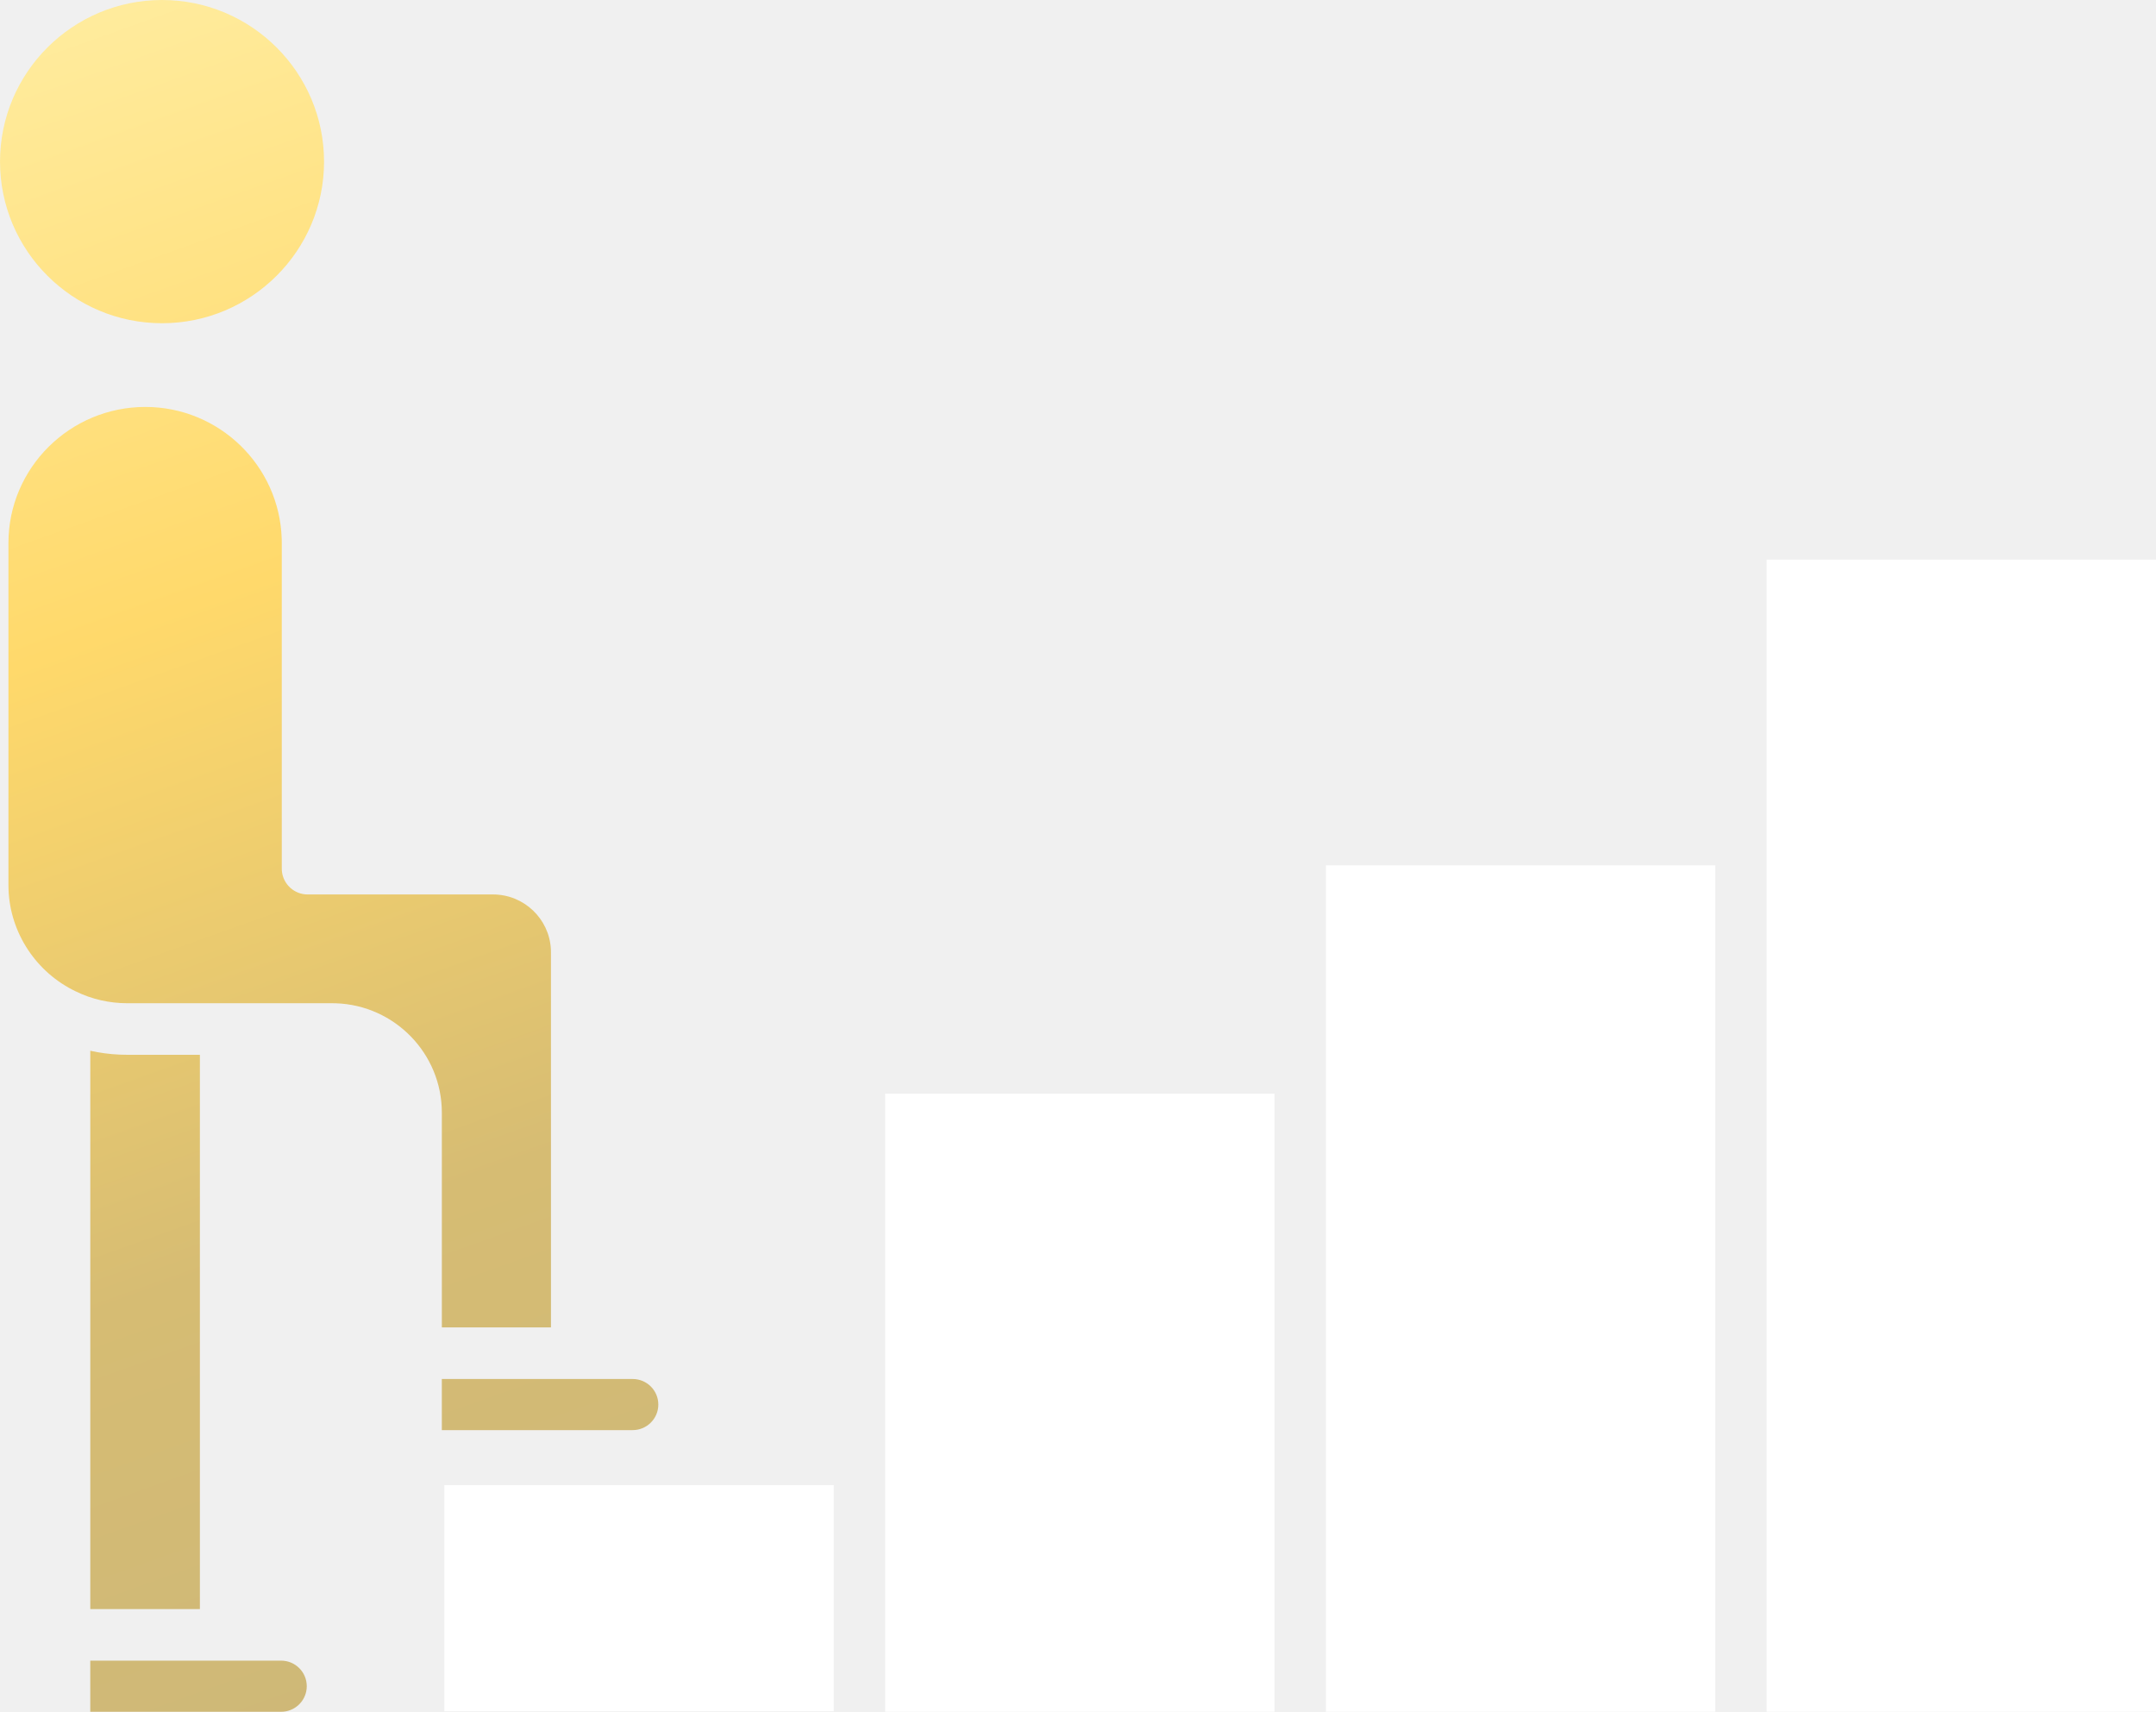
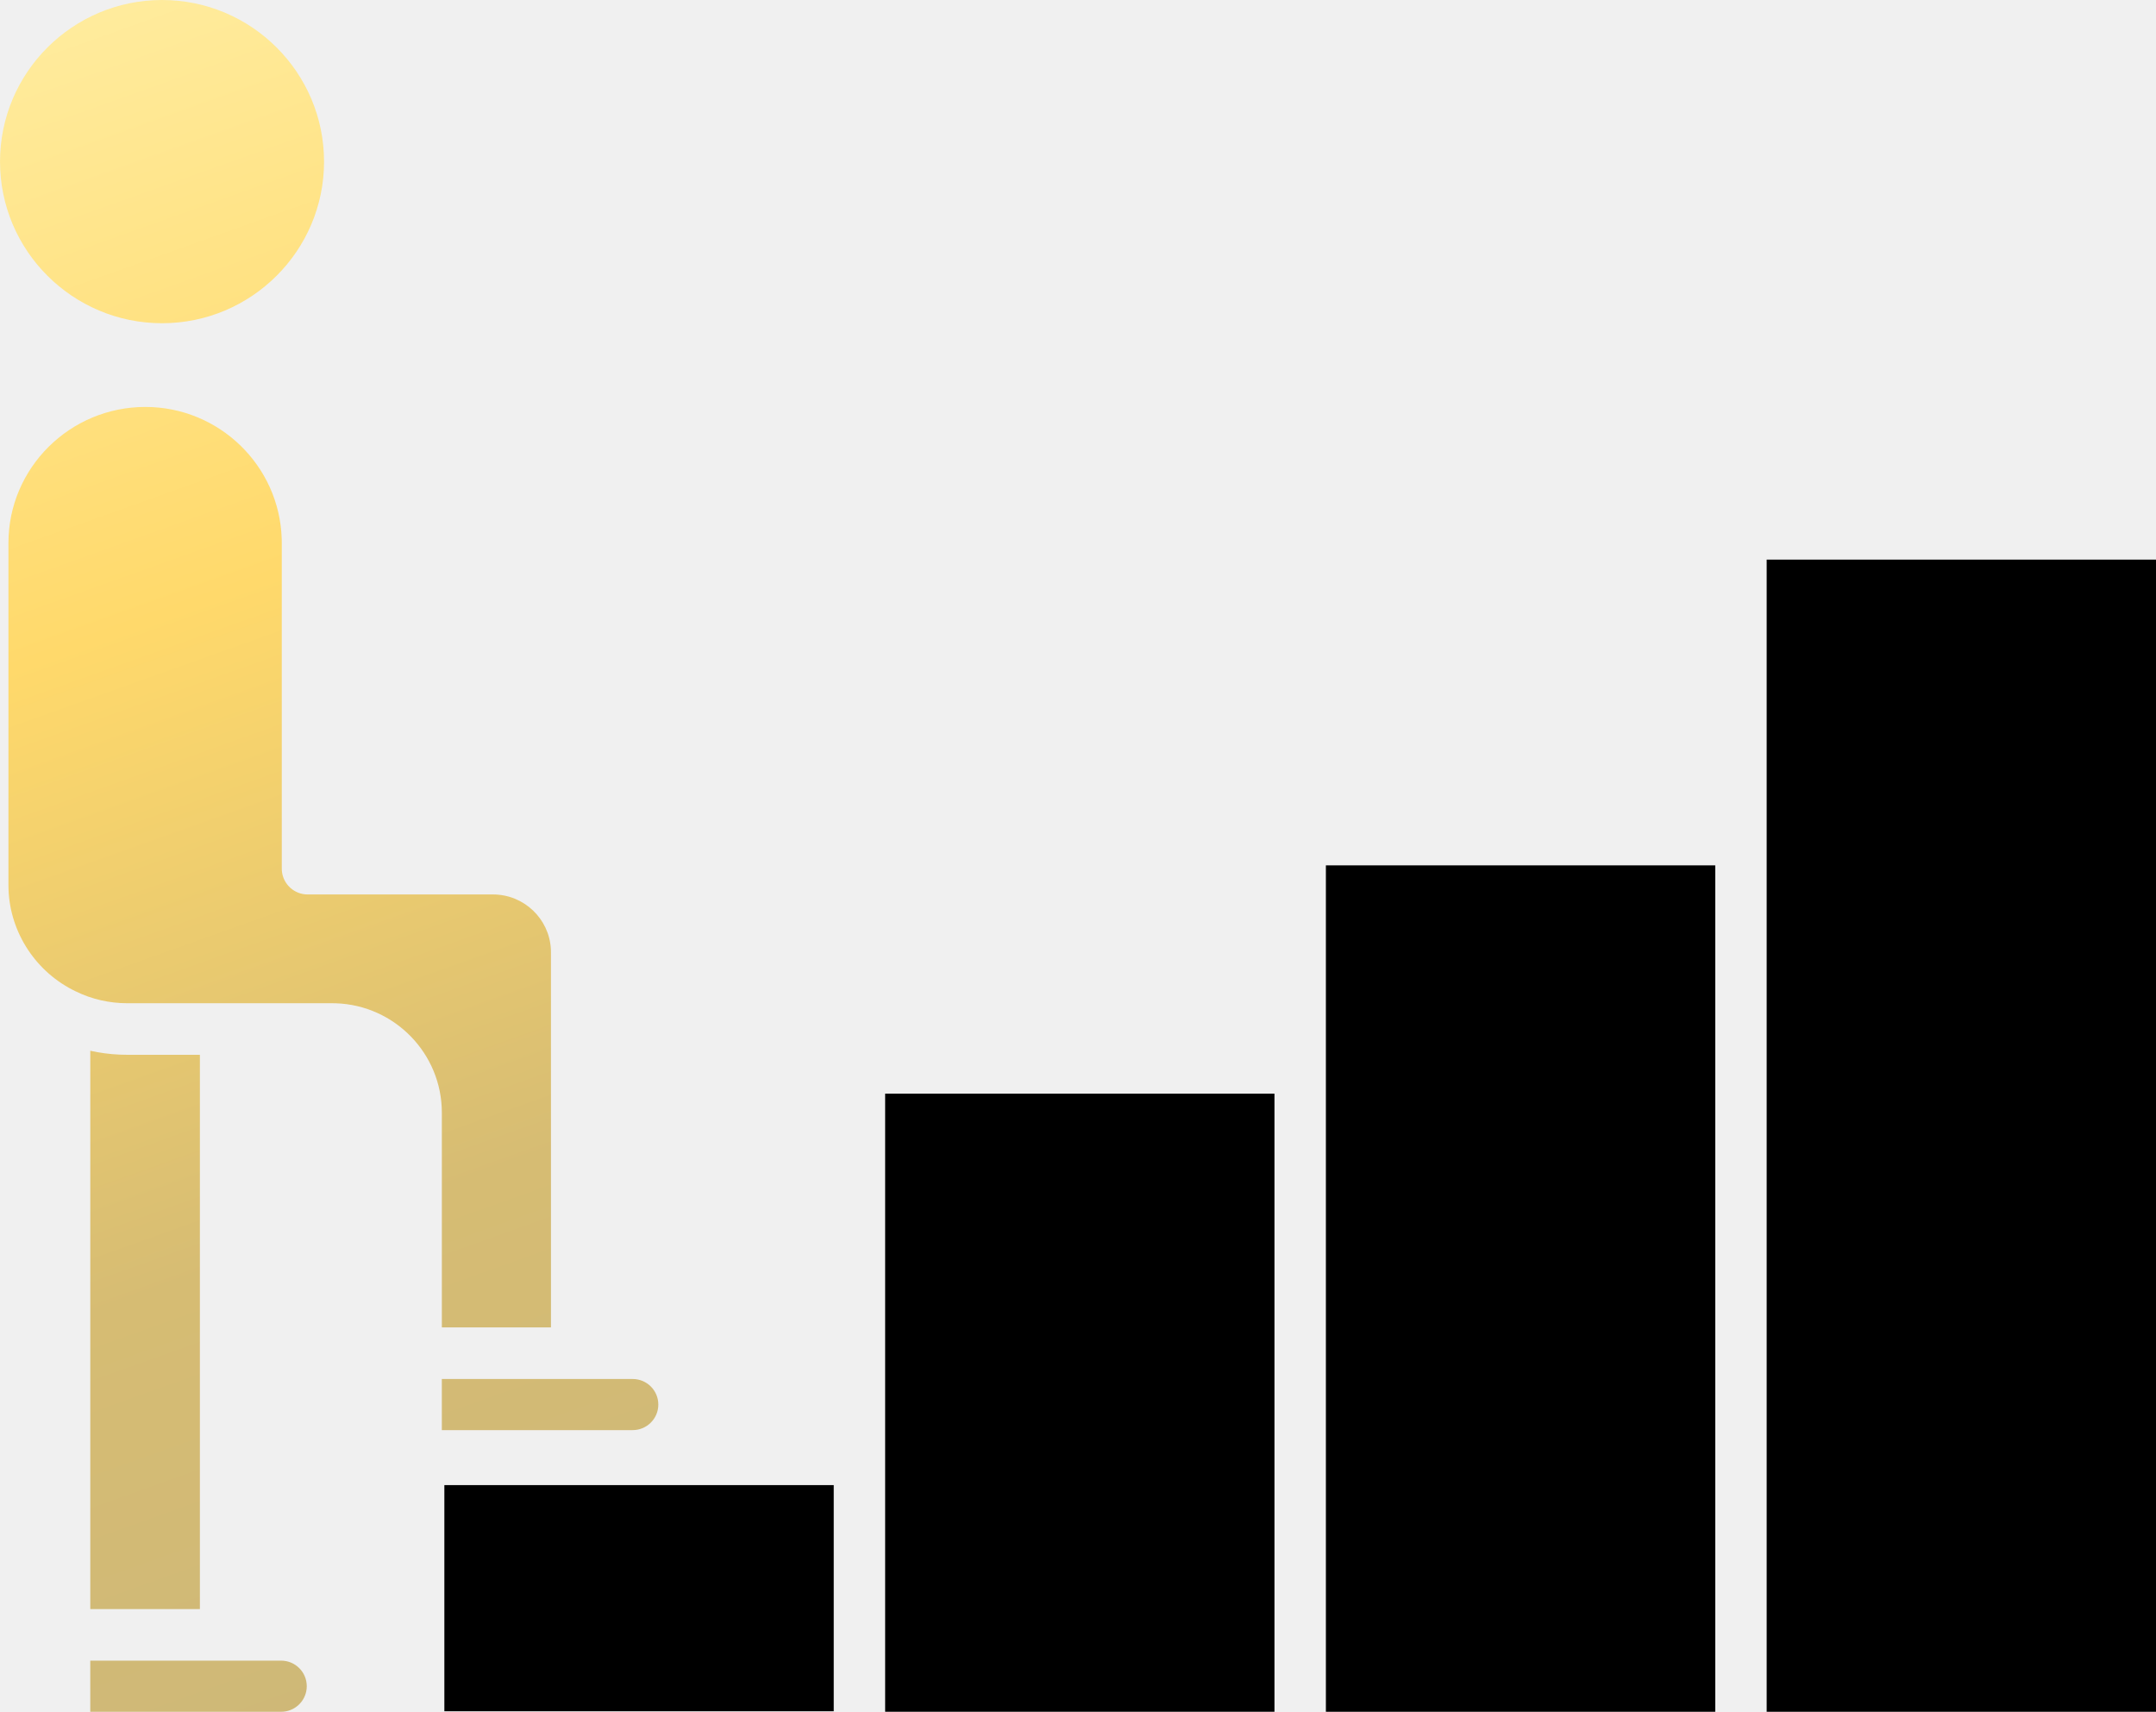
<svg xmlns="http://www.w3.org/2000/svg" height="104" viewBox="0 0 131 104" width="131">
  <linearGradient id="a" x1="41.875%" x2="57.849%" y1="-8.471%" y2="108.04%">
    <stop offset="0" stop-color="#ffeea4" />
    <stop offset=".354" stop-color="#ffd96b" />
    <stop offset=".687" stop-color="#d6bc73" />
    <stop offset="1" stop-color="#ccb779" />
  </linearGradient>
  <g fill="none" fill-rule="evenodd">
-     <path d="m131 34v70h-23.656v-70zm-26.78 18.576v51.424h-23.658v-51.424zm-26.783 13.87v37.553h-23.655v-37.553zm-26.779 23.783v13.74h-23.658v-13.74z" fill="#fff" />
+     <path d="m131 34v70h-23.656v-70zm-26.78 18.576v51.424h-23.658v-51.424zm-26.783 13.87v37.553h-23.655v-37.553zm-26.779 23.783v13.74h-23.658v-13.74z" fill="currentColor" />
    <path d="m5.486 100.894h11.596c.859 0 1.558.696 1.557 1.553 0 .809-.622 1.475-1.415 1.547l-.142.006h-11.597v-3.106h11.596zm-0-37.054c.587.13 1.186.209 1.789.235l.453.01 4.418 0v33.675h-6.66zm32.957 19.942c.859 0 1.558.696 1.557 1.553 0 .857-.698 1.553-1.557 1.553h-11.597v-3.106zm-29.613-59.058c4.489 0 8.153 3.573 8.287 8.015l.004.252-0 19.783c0 .819.628 1.491 1.428 1.563l.143.006 11.261 0c1.877 0 3.418 1.471 3.519 3.319l.005.192v22.794h-6.63l-0-13.049c0-3.586-2.863-6.52-6.431-6.643l-.234-.004-12.453 0c-1.077 0-2.149-.242-3.106-.71-2.418-1.145-4.005-3.556-4.105-6.192l-.005-.264v-20.794c0-4.558 3.731-8.268 8.318-8.268zm1.015-24.724c5.429 0 9.845 4.407 9.844 9.821 0 5.41-4.414 9.817-9.844 9.817-5.429 0-9.844-4.407-9.844-9.817 0-5.414 4.416-9.821 9.844-9.821z" fill="url(#a)" />
  </g>
</svg>
